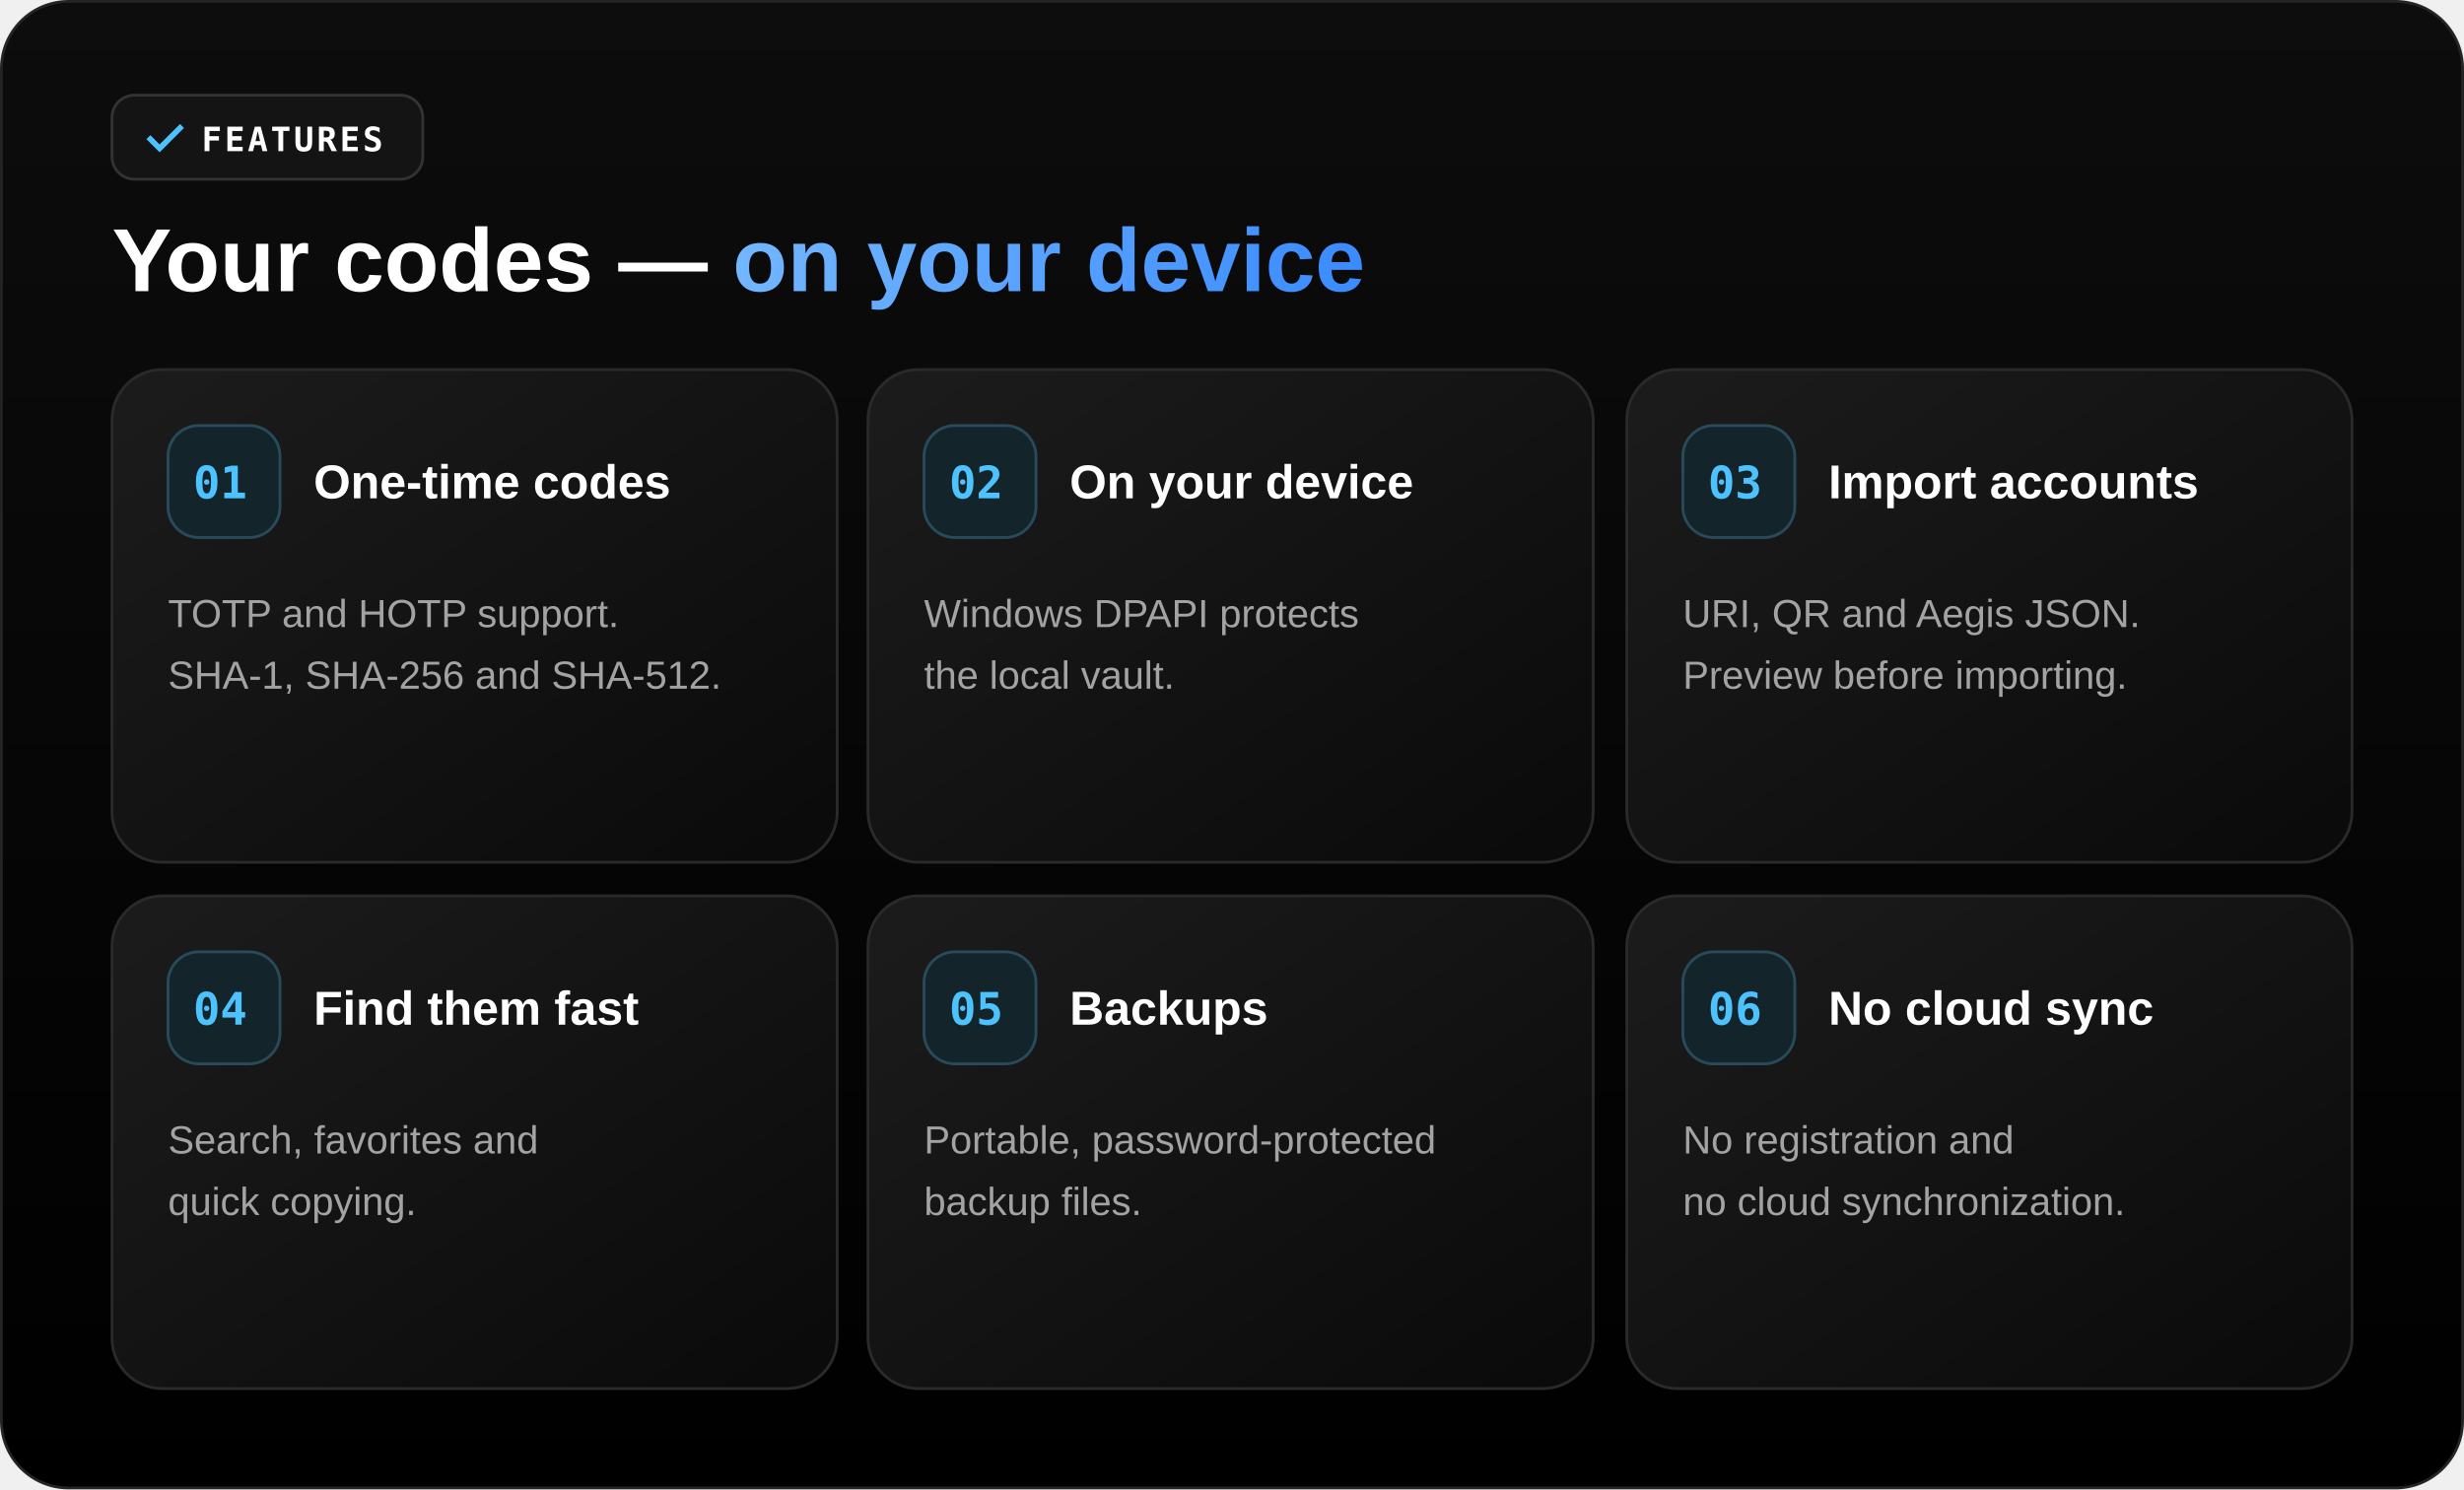
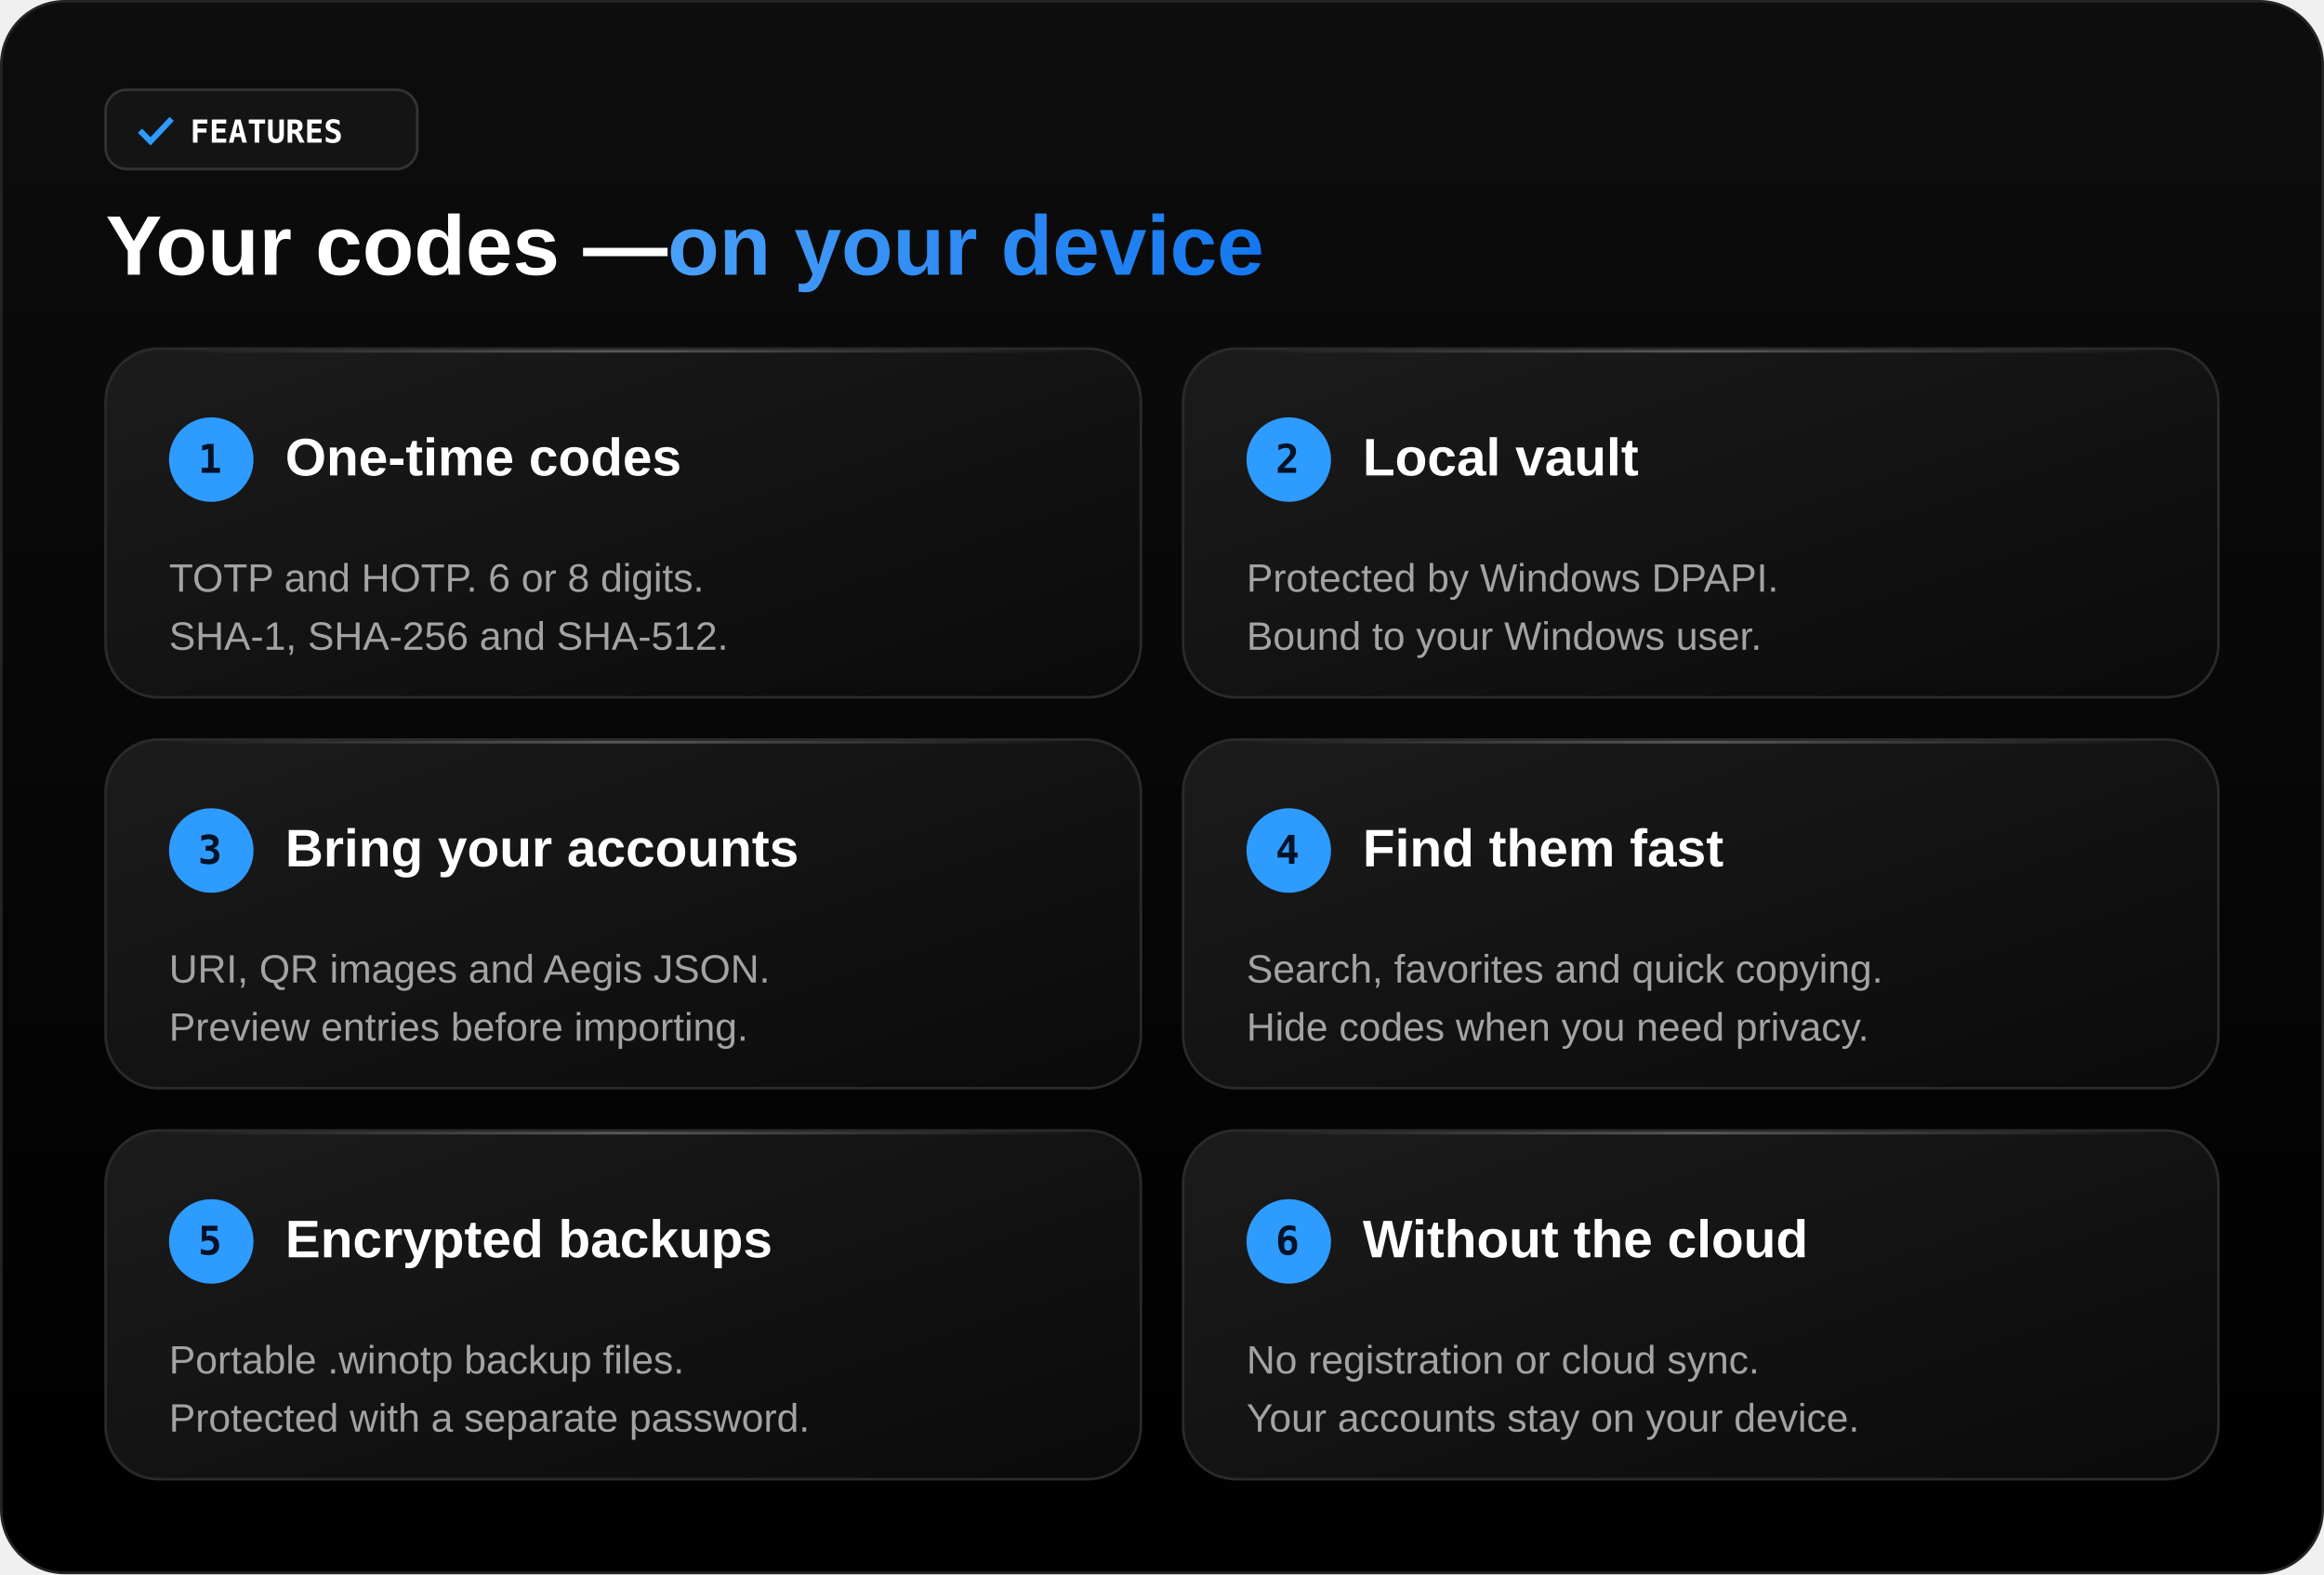
- <svg xmlns="http://www.w3.org/2000/svg" width="880" height="532" viewBox="0 0 880 532" role="img" aria-label="WinOTP features">
+ <svg xmlns="http://www.w3.org/2000/svg" width="880" height="596" viewBox="0 0 880 596" role="img" aria-label="Your codes — on your device">
+   <style>text{font-family:"Segoe UI",Arial,sans-serif}.m{font-family:Consolas,monospace}.r{animation:rise .8s ease-out backwards}@keyframes rise{from{opacity:0;transform:translateY(14px)}to{opacity:1;transform:none}}@media(prefers-reduced-motion:reduce){.r{animation:none}}</style>
  <defs>
    <linearGradient id="bg" x2="0" y2="1">
      <stop stop-color="#0d0d0d" />
      <stop offset="1" stop-color="#000" />
    </linearGradient>
-     <linearGradient id="card" x2="1" y2="1">
+     <linearGradient id="cg" x2="1" y2="1">
      <stop stop-color="#1c1c1c" />
      <stop offset="1" stop-color="#0a0a0a" />
    </linearGradient>
-     <linearGradient id="blue">
-       <stop stop-color="#a8e1ff" />
-       <stop offset="1" stop-color="#3b8bff" />
+     <linearGradient id="tg">
+       <stop stop-color="#7CC4FF" />
+       <stop offset="1" stop-color="#1478F0" />
+     </linearGradient>
+     <linearGradient id="hl">
+       <stop stop-color="#fff" stop-opacity="0" />
+       <stop offset=".5" stop-color="#fff" stop-opacity=".28" />
+       <stop offset="1" stop-color="#fff" stop-opacity="0" />
    </linearGradient>
  </defs>
-   <rect x=".5" y=".5" width="879" height="531" rx="24" fill="url(#bg)" stroke="#242424" />
-   <g font-family="Segoe UI,Arial,sans-serif">
-     <rect x="40" y="34" width="111" height="30" rx="8" fill="#141414" stroke="#333" />
-     <path d="M53 49l4 4 8-8" fill="none" stroke="#4cc2ff" stroke-width="2" />
-     <text x="72" y="54" font-family="Consolas,monospace" font-size="12" font-weight="700" letter-spacing="1" fill="#fff">FEATURES</text>
-     <text x="40" y="104" font-size="32" font-weight="800" fill="#fff">Your codes — <tspan fill="url(#blue)">on your device</tspan>
-     </text>
-     <g fill="url(#card)" stroke="#2a2a2a">
-       <rect x="40" y="132" width="259" height="176" rx="18" />
-       <rect x="310" y="132" width="259" height="176" rx="18" />
-       <rect x="581" y="132" width="259" height="176" rx="18" />
-       <rect x="40" y="320" width="259" height="176" rx="18" />
-       <rect x="310" y="320" width="259" height="176" rx="18" />
-       <rect x="581" y="320" width="259" height="176" rx="18" />
-     </g>
-     <g fill="#14242b" stroke="#284b5b">
-       <rect x="60" y="152" width="40" height="40" rx="11" />
-       <rect x="330" y="152" width="40" height="40" rx="11" />
-       <rect x="601" y="152" width="40" height="40" rx="11" />
-       <rect x="60" y="340" width="40" height="40" rx="11" />
-       <rect x="330" y="340" width="40" height="40" rx="11" />
-       <rect x="601" y="340" width="40" height="40" rx="11" />
-     </g>
-     <g fill="#4cc2ff" font-family="Consolas,monospace" font-size="16" font-weight="700">
-       <text x="69" y="178">01</text>
-       <text x="339" y="178">02</text>
-       <text x="610" y="178">03</text>
-       <text x="69" y="366">04</text>
-       <text x="339" y="366">05</text>
-       <text x="610" y="366">06</text>
-     </g>
-     <g fill="#fff" font-size="17" font-weight="700">
-       <text x="112" y="178">One-time codes</text>
-       <text x="382" y="178">On your device</text>
-       <text x="653" y="178">Import accounts</text>
-       <text x="112" y="366">Find them fast</text>
-       <text x="382" y="366">Backups</text>
-       <text x="653" y="366">No cloud sync</text>
-     </g>
-     <g fill="#a3a3a3" font-size="14">
-       <text x="60" y="224">TOTP and HOTP support.</text>
-       <text x="60" y="246">SHA-1, SHA-256 and SHA-512.</text>
-       <text x="330" y="224">Windows DPAPI protects</text>
-       <text x="330" y="246">the local vault.</text>
-       <text x="601" y="224">URI, QR and Aegis JSON.</text>
-       <text x="601" y="246">Preview before importing.</text>
-       <text x="60" y="412">Search, favorites and</text>
-       <text x="60" y="434">quick copying.</text>
-       <text x="330" y="412">Portable, password-protected</text>
-       <text x="330" y="434">backup files.</text>
-       <text x="601" y="412">No registration and</text>
-       <text x="601" y="434">no cloud synchronization.</text>
-     </g>
+   <rect x=".5" y=".5" width="879" height="595" rx="24" fill="url(#bg)" stroke="#242424" />
+   <rect x="40" y="34" width="118" height="30" rx="8" fill="#141414" stroke="#333" />
+   <path d="M53 49.5l4 4 8-8.5" fill="none" stroke="#2E9BFF" stroke-width="2.2" />
+   <text x="72" y="54" font-size="12" font-weight="600" fill="#fff" class="m">FEATURES</text>
+   <text x="40" y="104" font-family="Segoe UI,Arial" font-size="32" font-weight="800" fill="#fff">Your codes —<tspan fill="url(#tg)"> on your device</tspan>
+   </text>
+   <g class="r" style="animation-delay:0.09s">
+     <rect x="40" y="132" width="392" height="132" rx="20" fill="url(#cg)" stroke="#2A2A2A" />
+     <rect x="60" y="132.5" width="352" height="1" fill="url(#hl)" />
+     <circle cx="80" cy="174" r="16" fill="#2E9BFF" />
+     <text x="75" y="179" font-size="15" font-weight="700" fill="#021226" class="m">1</text>
+     <text x="108" y="180" font-size="20" font-weight="700" fill="#fff" class="">One-time codes</text>
+     <text x="64" y="224" font-size="15" font-weight="500" fill="#A3A3A3" class="">TOTP and HOTP. 6 or 8 digits.</text>
+     <text x="64" y="246" font-size="15" font-weight="500" fill="#A3A3A3" class="">SHA-1, SHA-256 and SHA-512.</text>
+   </g>
+   <g class="r" style="animation-delay:0.18s">
+     <rect x="448" y="132" width="392" height="132" rx="20" fill="url(#cg)" stroke="#2A2A2A" />
+     <rect x="468" y="132.5" width="352" height="1" fill="url(#hl)" />
+     <circle cx="488" cy="174" r="16" fill="#2E9BFF" />
+     <text x="483" y="179" font-size="15" font-weight="700" fill="#021226" class="m">2</text>
+     <text x="516" y="180" font-size="20" font-weight="700" fill="#fff" class="">Local vault</text>
+     <text x="472" y="224" font-size="15" font-weight="500" fill="#A3A3A3" class="">Protected by Windows DPAPI.</text>
+     <text x="472" y="246" font-size="15" font-weight="500" fill="#A3A3A3" class="">Bound to your Windows user.</text>
+   </g>
+   <g class="r" style="animation-delay:0.27s">
+     <rect x="40" y="280" width="392" height="132" rx="20" fill="url(#cg)" stroke="#2A2A2A" />
+     <rect x="60" y="280.5" width="352" height="1" fill="url(#hl)" />
+     <circle cx="80" cy="322" r="16" fill="#2E9BFF" />
+     <text x="75" y="327" font-size="15" font-weight="700" fill="#021226" class="m">3</text>
+     <text x="108" y="328" font-size="20" font-weight="700" fill="#fff" class="">Bring your accounts</text>
+     <text x="64" y="372" font-size="15" font-weight="500" fill="#A3A3A3" class="">URI, QR images and Aegis JSON.</text>
+     <text x="64" y="394" font-size="15" font-weight="500" fill="#A3A3A3" class="">Preview entries before importing.</text>
+   </g>
+   <g class="r" style="animation-delay:0.36s">
+     <rect x="448" y="280" width="392" height="132" rx="20" fill="url(#cg)" stroke="#2A2A2A" />
+     <rect x="468" y="280.5" width="352" height="1" fill="url(#hl)" />
+     <circle cx="488" cy="322" r="16" fill="#2E9BFF" />
+     <text x="483" y="327" font-size="15" font-weight="700" fill="#021226" class="m">4</text>
+     <text x="516" y="328" font-size="20" font-weight="700" fill="#fff" class="">Find them fast</text>
+     <text x="472" y="372" font-size="15" font-weight="500" fill="#A3A3A3" class="">Search, favorites and quick copying.</text>
+     <text x="472" y="394" font-size="15" font-weight="500" fill="#A3A3A3" class="">Hide codes when you need privacy.</text>
+   </g>
+   <g class="r" style="animation-delay:0.45s">
+     <rect x="40" y="428" width="392" height="132" rx="20" fill="url(#cg)" stroke="#2A2A2A" />
+     <rect x="60" y="428.5" width="352" height="1" fill="url(#hl)" />
+     <circle cx="80" cy="470" r="16" fill="#2E9BFF" />
+     <text x="75" y="475" font-size="15" font-weight="700" fill="#021226" class="m">5</text>
+     <text x="108" y="476" font-size="20" font-weight="700" fill="#fff" class="">Encrypted backups</text>
+     <text x="64" y="520" font-size="15" font-weight="500" fill="#A3A3A3" class="">Portable .winotp backup files.</text>
+     <text x="64" y="542" font-size="15" font-weight="500" fill="#A3A3A3" class="">Protected with a separate password.</text>
+   </g>
+   <g class="r" style="animation-delay:0.54s">
+     <rect x="448" y="428" width="392" height="132" rx="20" fill="url(#cg)" stroke="#2A2A2A" />
+     <rect x="468" y="428.5" width="352" height="1" fill="url(#hl)" />
+     <circle cx="488" cy="470" r="16" fill="#2E9BFF" />
+     <text x="483" y="475" font-size="15" font-weight="700" fill="#021226" class="m">6</text>
+     <text x="516" y="476" font-size="20" font-weight="700" fill="#fff" class="">Without the cloud</text>
+     <text x="472" y="520" font-size="15" font-weight="500" fill="#A3A3A3" class="">No registration or cloud sync.</text>
+     <text x="472" y="542" font-size="15" font-weight="500" fill="#A3A3A3" class="">Your accounts stay on your device.</text>
  </g>
</svg>
